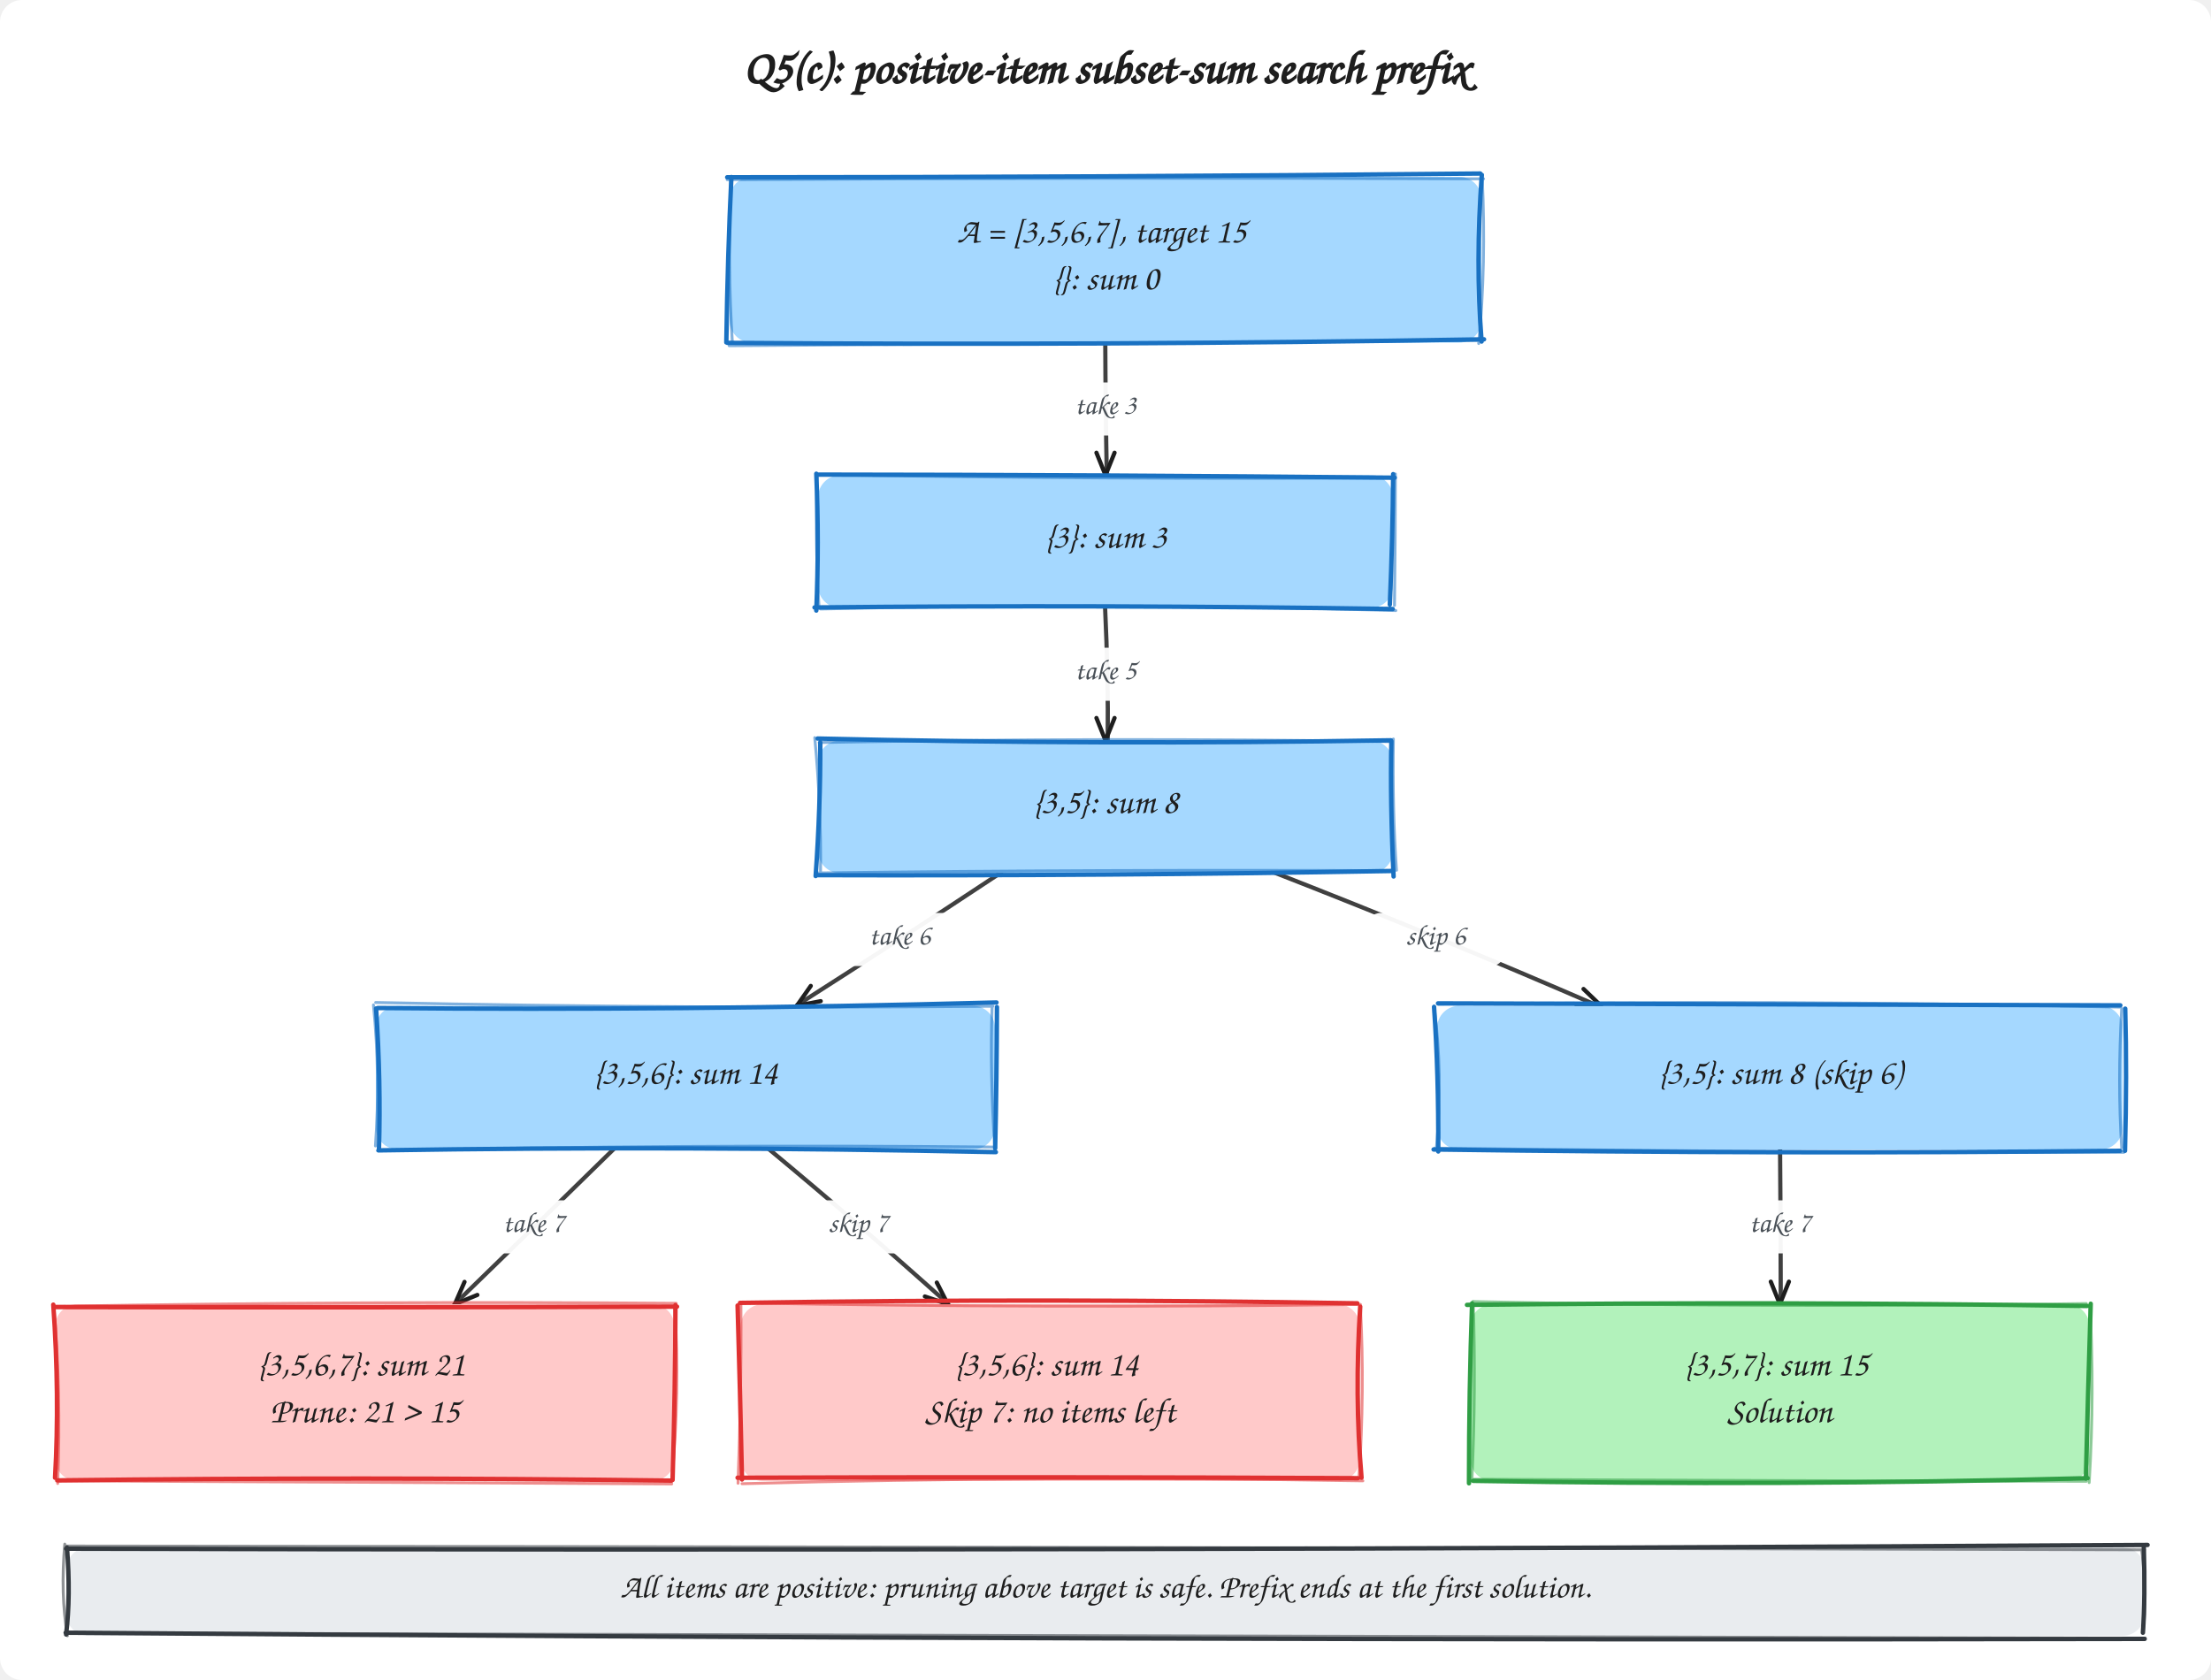
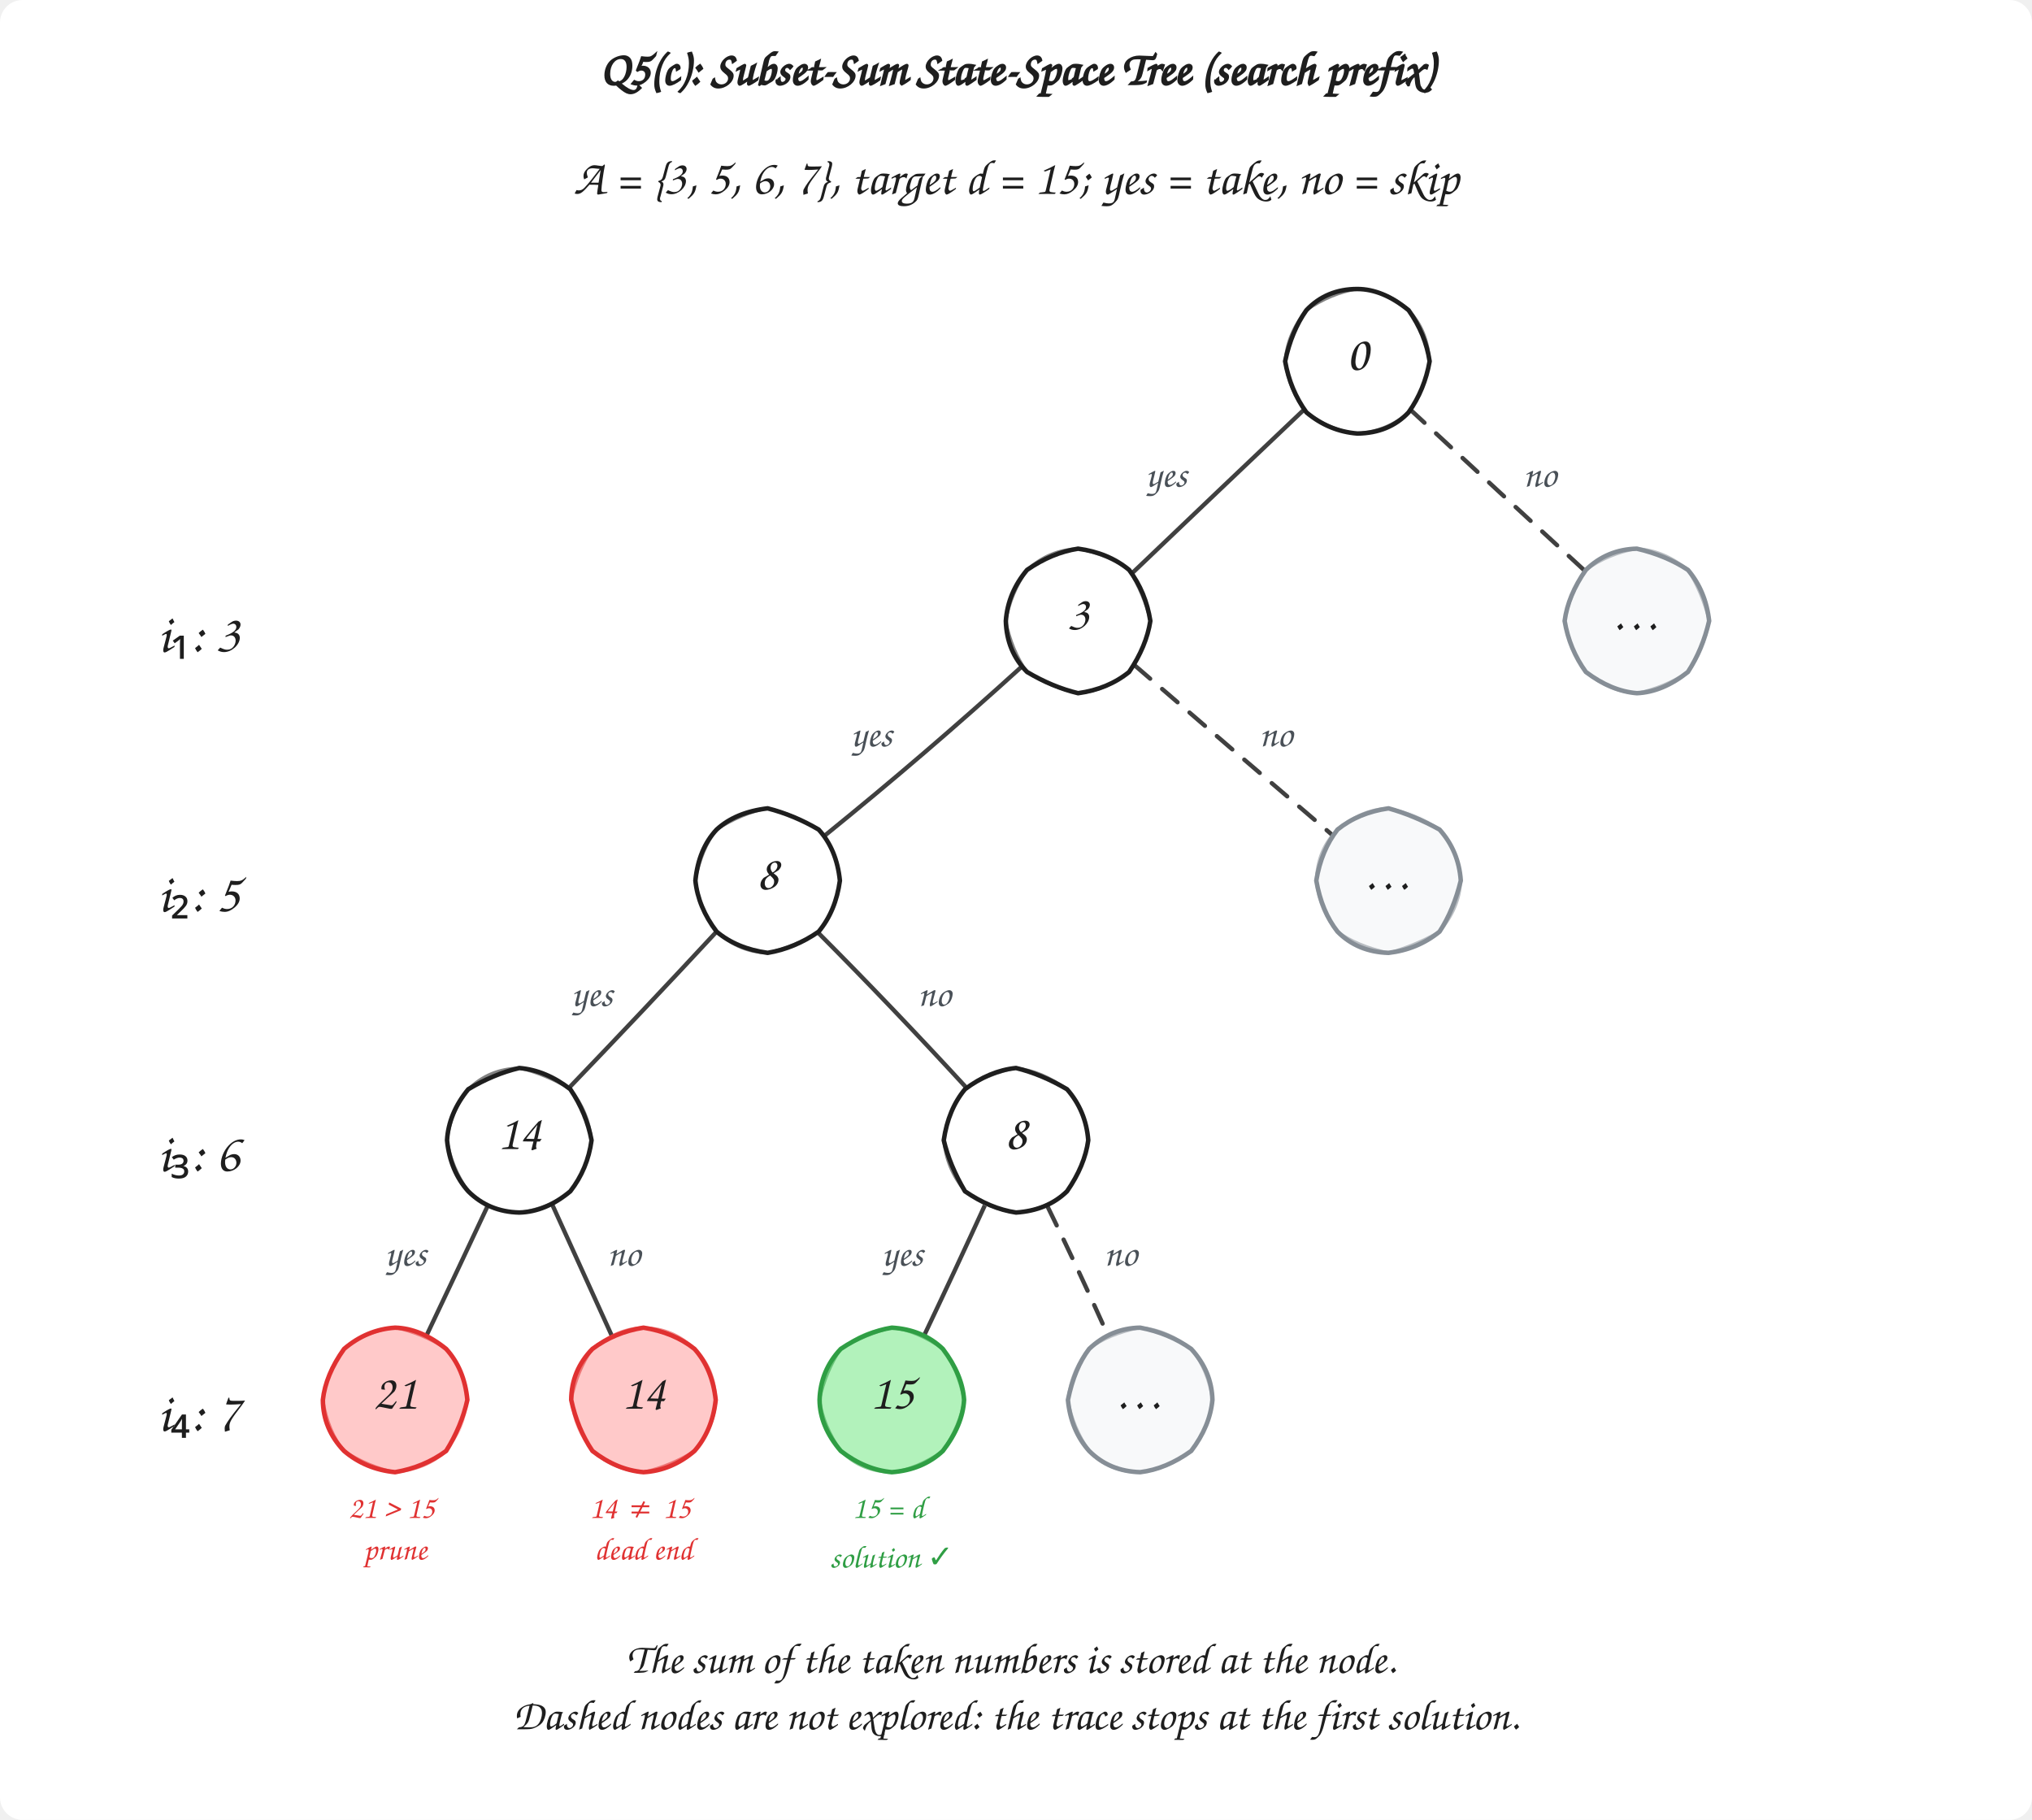
- <svg xmlns="http://www.w3.org/2000/svg" width="1000" height="760" viewBox="0 0 1000 760" role="img" aria-label="Q5(c): positive-item subset-sum search prefix">
-   <rect width="1000" height="760" fill="#ffffff" rx="10" />
+ <svg xmlns="http://www.w3.org/2000/svg" width="900" height="806" viewBox="0 0 900 806" role="img" aria-label="Q5(c): Subset-Sum State-Space Tree (search prefix)">
+   <rect width="900" height="806" fill="#ffffff" rx="10" />
  <text text-anchor="middle" dominant-baseline="central" font-family="&quot;Segoe Print&quot;, &quot;Bradley Hand&quot;, Chilanka, &quot;Comic Sans MS&quot;, &quot;Comic Neue&quot;, cursive" font-size="21" font-weight="bold" fill="#1e1e1e">
-     <tspan x="500.0" y="34.0">Q5(c): positive-item subset-sum search prefix</tspan>
+     <tspan x="450.0" y="34.0">Q5(c): Subset-Sum State-Space Tree (search prefix)</tspan>
  </text>
-   <path d="M499.9 154.5 Q500.0 185.1 500.6 215.5" fill="none" stroke="#1e1e1e" stroke-width="1.9" stroke-linecap="round" opacity="0.85" />
-   <path d="M495.9 204.8 L500.0 215.0 L504.1 204.8" fill="none" stroke="#1e1e1e" stroke-width="1.9" stroke-linecap="round" stroke-linejoin="round" />
-   <rect x="469.0" y="173.0" width="62" height="24" rx="6" fill="#ffffff" opacity="0.95" />
-   <text text-anchor="middle" dominant-baseline="central" font-family="&quot;Segoe Print&quot;, &quot;Bradley Hand&quot;, Chilanka, &quot;Comic Sans MS&quot;, &quot;Comic Neue&quot;, cursive" font-size="13" font-weight="normal" fill="#495057">
-     <tspan x="500.0" y="185.0">take 3</tspan>
+   <path d="M577.7 181.3 Q539.4 217.6 501.6 253.7" fill="none" stroke="#1e1e1e" stroke-width="1.9" stroke-linecap="round" opacity="0.85" />
+   <path d="M452.8 295.0 Q410.1 333.8 365.5 369.9" fill="none" stroke="#1e1e1e" stroke-width="1.9" stroke-linecap="round" opacity="0.85" />
+   <path d="M317.2 412.8 Q284.7 447.8 252.2 481.6" fill="none" stroke="#1e1e1e" stroke-width="1.9" stroke-linecap="round" opacity="0.85" />
+   <path d="M216.5 533.0 Q203.4 561.0 188.8 591.7" fill="none" stroke="#1e1e1e" stroke-width="1.9" stroke-linecap="round" opacity="0.85" />
+   <path d="M244.6 533.5 Q257.8 562.5 270.9 591.4" fill="none" stroke="#1e1e1e" stroke-width="1.9" stroke-linecap="round" opacity="0.85" />
+   <path d="M362.2 412.9 Q394.9 445.7 428.1 481.8" fill="none" stroke="#1e1e1e" stroke-width="1.9" stroke-linecap="round" opacity="0.85" />
+   <path d="M436.3 533.6 Q422.9 562.9 409.2 591.7" fill="none" stroke="#1e1e1e" stroke-width="1.9" stroke-linecap="round" opacity="0.85" />
+   <path d="M464.1 534.6 Q477.4 561.7 490.9 591.8" fill="none" stroke="#1e1e1e" stroke-width="1.9" stroke-linecap="round" stroke-dasharray="9 7" opacity="0.85" />
+   <path d="M502.6 294.7 Q546.5 332.6 590.8 370.4" fill="none" stroke="#1e1e1e" stroke-width="1.9" stroke-linecap="round" stroke-dasharray="9 7" opacity="0.85" />
+   <path d="M624.3 181.1 Q664.0 217.9 702.6 253.4" fill="none" stroke="#1e1e1e" stroke-width="1.9" stroke-linecap="round" stroke-dasharray="9 7" opacity="0.85" />
+   <ellipse cx="175.0" cy="620.0" rx="32.0" ry="32.0" fill="#ffc9c9" />
+   <path d="M207.0 620.0 Q204.4 631.8 197.6 642.6 M197.6 642.6 Q187.8 649.8 175.0 652.0 M175.0 652.0 Q161.9 650.7 152.4 642.6 M152.4 642.6 Q143.1 632.9 143.0 620.0 M143.0 620.0 Q144.2 608.9 152.4 597.4 M152.4 597.4 Q162.5 588.8 175.0 588.0 M175.0 588.0 Q186.3 588.3 197.6 597.4 M197.6 597.4 Q205.7 606.3 207.0 620.0" fill="none" stroke="#e03131" stroke-width="2" stroke-linecap="round" />
+   <path d="M207.0 620.0 Q204.3 632.1 197.6 642.6 M197.6 642.6 Q188.9 650.7 175.0 652.0 M175.0 652.0 Q163.4 649.7 152.4 642.6 M152.4 642.6 Q145.4 634.2 143.0 620.0 M143.0 620.0 Q145.1 606.1 152.4 597.4 M152.4 597.4 Q162.5 589.4 175.0 588.0 M175.0 588.0 Q187.1 590.5 197.6 597.4 M197.6 597.4 Q205.9 607.1 207.0 620.0" fill="none" stroke="#e03131" stroke-width="1.3" stroke-linecap="round" opacity="0.55" />
+   <text text-anchor="middle" dominant-baseline="central" font-family="&quot;Segoe Print&quot;, &quot;Bradley Hand&quot;, Chilanka, &quot;Comic Sans MS&quot;, &quot;Comic Neue&quot;, cursive" font-size="22" font-weight="normal" fill="#1e1e1e">
+     <tspan x="175.0" y="620.0">21</tspan>
  </text>
-   <path d="M499.8 274.5 Q501.3 306.3 501.0 335.4" fill="none" stroke="#1e1e1e" stroke-width="1.9" stroke-linecap="round" opacity="0.85" />
-   <path d="M495.9 324.8 L500.0 335.0 L504.1 324.8" fill="none" stroke="#1e1e1e" stroke-width="1.9" stroke-linecap="round" stroke-linejoin="round" />
-   <rect x="469.0" y="293.0" width="62" height="24" rx="6" fill="#ffffff" opacity="0.95" />
-   <text text-anchor="middle" dominant-baseline="central" font-family="&quot;Segoe Print&quot;, &quot;Bradley Hand&quot;, Chilanka, &quot;Comic Sans MS&quot;, &quot;Comic Neue&quot;, cursive" font-size="13" font-weight="normal" fill="#495057">
-     <tspan x="500.0" y="305.0">take 5</tspan>
+   <ellipse cx="285.0" cy="620.0" rx="32.0" ry="32.0" fill="#ffc9c9" />
+   <path d="M317.0 620.0 Q315.5 633.6 307.6 642.6 M307.6 642.6 Q297.4 651.3 285.0 652.0 M285.0 652.0 Q273.2 651.0 262.4 642.6 M262.4 642.6 Q255.7 632.7 253.0 620.0 M253.0 620.0 Q253.1 606.9 262.4 597.4 M262.4 597.4 Q272.3 590.0 285.0 588.0 M285.0 588.0 Q298.4 590.1 307.6 597.4 M307.6 597.4 Q315.5 606.2 317.0 620.0" fill="none" stroke="#e03131" stroke-width="2" stroke-linecap="round" />
+   <path d="M317.0 620.0 Q316.8 631.1 307.6 642.6 M307.6 642.6 Q297.3 649.1 285.0 652.0 M285.0 652.0 Q272.4 651.3 262.4 642.6 M262.4 642.6 Q255.8 632.5 253.0 620.0 M253.0 620.0 Q255.8 606.5 262.4 597.4 M262.4 597.4 Q273.5 588.2 285.0 588.0 M285.0 588.0 Q298.2 588.2 307.6 597.4 M307.6 597.4 Q316.6 605.8 317.0 620.0" fill="none" stroke="#e03131" stroke-width="1.3" stroke-linecap="round" opacity="0.55" />
+   <text text-anchor="middle" dominant-baseline="central" font-family="&quot;Segoe Print&quot;, &quot;Bradley Hand&quot;, Chilanka, &quot;Comic Sans MS&quot;, &quot;Comic Neue&quot;, cursive" font-size="22" font-weight="normal" fill="#1e1e1e">
+     <tspan x="285.0" y="620.0">14</tspan>
  </text>
-   <path d="M452.8 394.7 Q406.6 425.3 360.5 454.7" fill="none" stroke="#1e1e1e" stroke-width="1.9" stroke-linecap="round" opacity="0.85" />
-   <path d="M366.7 446.0 L360.4 455.0 L371.2 452.9" fill="none" stroke="#1e1e1e" stroke-width="1.9" stroke-linecap="round" stroke-linejoin="round" />
-   <rect x="375.9" y="413.0" width="62" height="24" rx="6" fill="#ffffff" opacity="0.95" />
-   <text text-anchor="middle" dominant-baseline="central" font-family="&quot;Segoe Print&quot;, &quot;Bradley Hand&quot;, Chilanka, &quot;Comic Sans MS&quot;, &quot;Comic Neue&quot;, cursive" font-size="13" font-weight="normal" fill="#495057">
-     <tspan x="406.9" y="425.0">take 6</tspan>
+   <ellipse cx="230.0" cy="505.0" rx="32.0" ry="32.0" fill="#ffffff" />
+   <path d="M262.0 505.0 Q260.3 517.7 252.6 527.6 M252.6 527.6 Q241.7 536.7 230.0 537.0 M230.0 537.0 Q216.5 536.7 207.4 527.6 M207.4 527.6 Q199.4 518.7 198.0 505.0 M198.0 505.0 Q198.7 493.0 207.4 482.4 M207.4 482.4 Q218.6 475.7 230.0 473.0 M230.0 473.0 Q241.8 474.0 252.6 482.4 M252.6 482.4 Q259.8 493.1 262.0 505.0" fill="none" stroke="#1e1e1e" stroke-width="2" stroke-linecap="round" />
+   <path d="M262.0 505.0 Q260.9 516.5 252.6 527.6 M252.6 527.6 Q243.5 535.1 230.0 537.0 M230.0 537.0 Q216.0 536.6 207.4 527.6 M207.4 527.6 Q200.1 517.2 198.0 505.0 M198.0 505.0 Q200.0 491.6 207.4 482.4 M207.4 482.4 Q216.6 473.3 230.0 473.0 M230.0 473.0 Q242.1 475.9 252.6 482.4 M252.6 482.4 Q260.7 492.2 262.0 505.0" fill="none" stroke="#1e1e1e" stroke-width="1.3" stroke-linecap="round" opacity="0.55" />
+   <text text-anchor="middle" dominant-baseline="central" font-family="&quot;Segoe Print&quot;, &quot;Bradley Hand&quot;, Chilanka, &quot;Comic Sans MS&quot;, &quot;Comic Neue&quot;, cursive" font-size="22" font-weight="normal" fill="#1e1e1e">
+     <tspan x="230.0" y="505.0">14</tspan>
  </text>
-   <path d="M575.0 394.2 Q650.2 423.5 724.1 455.6" fill="none" stroke="#1e1e1e" stroke-width="1.9" stroke-linecap="round" opacity="0.85" />
-   <path d="M713.1 455.0 L724.1 455.0 L716.2 447.4" fill="none" stroke="#1e1e1e" stroke-width="1.9" stroke-linecap="round" stroke-linejoin="round" />
-   <rect x="618.4" y="413.0" width="62" height="24" rx="6" fill="#ffffff" opacity="0.95" />
-   <text text-anchor="middle" dominant-baseline="central" font-family="&quot;Segoe Print&quot;, &quot;Bradley Hand&quot;, Chilanka, &quot;Comic Sans MS&quot;, &quot;Comic Neue&quot;, cursive" font-size="13" font-weight="normal" fill="#495057">
-     <tspan x="649.4" y="425.0">skip 6</tspan>
+   <ellipse cx="395.0" cy="620.0" rx="32.0" ry="32.0" fill="#b2f2bb" />
+   <path d="M427.0 620.0 Q426.4 631.2 417.6 642.6 M417.6 642.6 Q408.6 651.0 395.0 652.0 M395.0 652.0 Q383.1 650.9 372.4 642.6 M372.4 642.6 Q363.1 631.8 363.0 620.0 M363.0 620.0 Q363.4 606.9 372.4 597.4 M372.4 597.4 Q383.7 589.8 395.0 588.0 M395.0 588.0 Q408.6 588.8 417.6 597.4 M417.6 597.4 Q426.3 608.9 427.0 620.0" fill="none" stroke="#2f9e44" stroke-width="2" stroke-linecap="round" />
+   <path d="M427.0 620.0 Q425.3 631.2 417.6 642.6 M417.6 642.6 Q406.1 650.6 395.0 652.0 M395.0 652.0 Q381.5 651.9 372.4 642.6 M372.4 642.6 Q364.7 631.4 363.0 620.0 M363.0 620.0 Q365.7 607.4 372.4 597.4 M372.4 597.4 Q383.2 591.0 395.0 588.0 M395.0 588.0 Q406.1 589.3 417.6 597.4 M417.6 597.4 Q424.1 606.0 427.0 620.0" fill="none" stroke="#2f9e44" stroke-width="1.3" stroke-linecap="round" opacity="0.55" />
+   <text text-anchor="middle" dominant-baseline="central" font-family="&quot;Segoe Print&quot;, &quot;Bradley Hand&quot;, Chilanka, &quot;Comic Sans MS&quot;, &quot;Comic Neue&quot;, cursive" font-size="22" font-weight="normal" fill="#1e1e1e">
+     <tspan x="395.0" y="620.0">15</tspan>
  </text>
-   <path d="M277.8 519.6 Q241.7 555.0 205.4 590.2" fill="none" stroke="#1e1e1e" stroke-width="1.9" stroke-linecap="round" opacity="0.85" />
-   <path d="M210.1 579.9 L205.7 590.0 L215.9 585.8" fill="none" stroke="#1e1e1e" stroke-width="1.9" stroke-linecap="round" stroke-linejoin="round" />
-   <rect x="210.3" y="543.0" width="62" height="24" rx="6" fill="#ffffff" opacity="0.95" />
-   <text text-anchor="middle" dominant-baseline="central" font-family="&quot;Segoe Print&quot;, &quot;Bradley Hand&quot;, Chilanka, &quot;Comic Sans MS&quot;, &quot;Comic Neue&quot;, cursive" font-size="13" font-weight="normal" fill="#495057">
-     <tspan x="241.3" y="555.0">take 7</tspan>
+   <ellipse cx="505.0" cy="620.0" rx="32.0" ry="32.0" fill="#f8f9fa" />
+   <path d="M537.0 620.0 Q535.9 631.7 527.6 642.6 M527.6 642.6 Q516.5 650.6 505.0 652.0 M505.0 652.0 Q491.4 651.6 482.4 642.6 M482.4 642.6 Q474.3 633.5 473.0 620.0 M473.0 620.0 Q475.9 605.9 482.4 597.4 M482.4 597.4 Q492.1 588.2 505.0 588.0 M505.0 588.0 Q517.7 590.4 527.6 597.4 M527.6 597.4 Q536.7 607.3 537.0 620.0" fill="none" stroke="#868e96" stroke-width="2" stroke-linecap="round" />
+   <path d="M537.0 620.0 Q536.1 631.9 527.6 642.6 M527.6 642.6 Q516.9 650.8 505.0 652.0 M505.0 652.0 Q491.0 652.0 482.4 642.6 M482.4 642.6 Q475.2 632.2 473.0 620.0 M473.0 620.0 Q474.4 606.9 482.4 597.4 M482.4 597.4 Q490.8 590.8 505.0 588.0 M505.0 588.0 Q516.5 588.7 527.6 597.4 M527.6 597.4 Q535.1 606.7 537.0 620.0" fill="none" stroke="#868e96" stroke-width="1.3" stroke-linecap="round" opacity="0.55" />
+   <text text-anchor="middle" dominant-baseline="central" font-family="&quot;Segoe Print&quot;, &quot;Bradley Hand&quot;, Chilanka, &quot;Comic Sans MS&quot;, &quot;Comic Neue&quot;, cursive" font-size="22" font-weight="normal" fill="#1e1e1e">
+     <tspan x="505.0" y="620.0">…</tspan>
  </text>
-   <path d="M347.7 519.8 Q388.0 553.2 428.9 589.9" fill="none" stroke="#1e1e1e" stroke-width="1.9" stroke-linecap="round" opacity="0.85" />
-   <path d="M418.3 586.5 L428.7 590.0 L423.7 580.2" fill="none" stroke="#1e1e1e" stroke-width="1.9" stroke-linecap="round" stroke-linejoin="round" />
-   <rect x="357.2" y="543.0" width="62" height="24" rx="6" fill="#ffffff" opacity="0.95" />
-   <text text-anchor="middle" dominant-baseline="central" font-family="&quot;Segoe Print&quot;, &quot;Bradley Hand&quot;, Chilanka, &quot;Comic Sans MS&quot;, &quot;Comic Neue&quot;, cursive" font-size="13" font-weight="normal" fill="#495057">
-     <tspan x="388.2" y="555.0">skip 7</tspan>
+   <ellipse cx="450.0" cy="505.0" rx="32.0" ry="32.0" fill="#ffffff" />
+   <path d="M482.0 505.0 Q480.5 516.2 472.6 527.6 M472.6 527.6 Q463.9 536.1 450.0 537.0 M450.0 537.0 Q438.6 535.3 427.4 527.6 M427.4 527.6 Q420.6 516.1 418.0 505.0 M418.0 505.0 Q420.0 491.3 427.4 482.4 M427.4 482.4 Q438.3 474.2 450.0 473.0 M450.0 473.0 Q461.2 475.7 472.6 482.4 M472.6 482.4 Q481.0 492.0 482.0 505.0" fill="none" stroke="#1e1e1e" stroke-width="2" stroke-linecap="round" />
+   <path d="M482.0 505.0 Q479.8 517.7 472.6 527.6 M472.6 527.6 Q463.6 535.7 450.0 537.0 M450.0 537.0 Q438.2 535.7 427.4 527.6 M427.4 527.6 Q419.1 517.5 418.0 505.0 M418.0 505.0 Q419.2 493.1 427.4 482.4 M427.4 482.4 Q436.6 475.9 450.0 473.0 M450.0 473.0 Q461.2 474.2 472.6 482.4 M472.6 482.4 Q480.6 490.8 482.0 505.0" fill="none" stroke="#1e1e1e" stroke-width="1.3" stroke-linecap="round" opacity="0.55" />
+   <text text-anchor="middle" dominant-baseline="central" font-family="&quot;Segoe Print&quot;, &quot;Bradley Hand&quot;, Chilanka, &quot;Comic Sans MS&quot;, &quot;Comic Neue&quot;, cursive" font-size="22" font-weight="normal" fill="#1e1e1e">
+     <tspan x="450.0" y="505.0">8</tspan>
  </text>
-   <path d="M805.1 519.8 Q805.4 555.4 805.4 590.5" fill="none" stroke="#1e1e1e" stroke-width="1.9" stroke-linecap="round" opacity="0.85" />
-   <path d="M800.9 579.8 L805.0 590.0 L809.1 579.8" fill="none" stroke="#1e1e1e" stroke-width="1.9" stroke-linecap="round" stroke-linejoin="round" />
-   <rect x="774.0" y="543.0" width="62" height="24" rx="6" fill="#ffffff" opacity="0.95" />
-   <text text-anchor="middle" dominant-baseline="central" font-family="&quot;Segoe Print&quot;, &quot;Bradley Hand&quot;, Chilanka, &quot;Comic Sans MS&quot;, &quot;Comic Neue&quot;, cursive" font-size="13" font-weight="normal" fill="#495057">
-     <tspan x="805.0" y="555.0">take 7</tspan>
+   <ellipse cx="340.0" cy="390.0" rx="32.0" ry="32.0" fill="#ffffff" />
+   <path d="M372.0 390.0 Q370.2 403.4 362.6 412.6 M362.6 412.6 Q352.0 420.0 340.0 422.0 M340.0 422.0 Q326.3 420.1 317.4 412.6 M317.4 412.6 Q309.2 401.8 308.0 390.0 M308.0 390.0 Q309.4 375.9 317.4 367.4 M317.4 367.4 Q325.8 359.7 340.0 358.0 M340.0 358.0 Q351.7 361.0 362.6 367.4 M362.6 367.4 Q370.6 376.2 372.0 390.0" fill="none" stroke="#1e1e1e" stroke-width="2" stroke-linecap="round" />
+   <path d="M372.0 390.0 Q370.4 403.9 362.6 412.6 M362.6 412.6 Q352.0 419.2 340.0 422.0 M340.0 422.0 Q327.6 421.9 317.4 412.6 M317.4 412.6 Q309.6 402.0 308.0 390.0 M308.0 390.0 Q310.7 375.9 317.4 367.4 M317.4 367.4 Q328.5 360.2 340.0 358.0 M340.0 358.0 Q351.9 360.6 362.6 367.4 M362.6 367.4 Q370.8 375.9 372.0 390.0" fill="none" stroke="#1e1e1e" stroke-width="1.3" stroke-linecap="round" opacity="0.55" />
+   <text text-anchor="middle" dominant-baseline="central" font-family="&quot;Segoe Print&quot;, &quot;Bradley Hand&quot;, Chilanka, &quot;Comic Sans MS&quot;, &quot;Comic Neue&quot;, cursive" font-size="22" font-weight="normal" fill="#1e1e1e">
+     <tspan x="340.0" y="390.0">8</tspan>
  </text>
-   <rect x="330.0" y="80.0" width="340.0" height="75.0" rx="10" fill="#a5d8ff" />
-   <path d="M328.9 80.2 Q499.4 80.2 669.5 78.5 M670.2 79.1 Q667.3 118.4 670.1 154.5 M671.2 153.5 Q499.5 156.4 329.0 155.1 M328.5 154.9 Q329.1 115.0 330.8 80.1" fill="none" stroke="#1971c2" stroke-width="2" stroke-linecap="round" />
-   <path d="M328.9 81.3 Q501.1 80.2 671.0 80.9 M670.4 80.6 Q672.2 119.6 668.8 155.4 M668.9 154.0 Q499.4 155.1 329.8 156.4 M331.3 156.1 Q328.9 118.7 330.6 81.1" fill="none" stroke="#1971c2" stroke-width="1.3" stroke-linecap="round" opacity="0.55" />
-   <text text-anchor="middle" dominant-baseline="central" font-family="&quot;Segoe Print&quot;, &quot;Bradley Hand&quot;, Chilanka, &quot;Comic Sans MS&quot;, &quot;Comic Neue&quot;, cursive" font-size="16" font-weight="normal" fill="#1e1e1e">
-     <tspan x="500.0" y="106.9">A = [3,5,6,7], target 15</tspan>
-     <tspan x="500.0" y="128.1">{}: sum 0</tspan>
+   <ellipse cx="615.0" cy="390.0" rx="32.0" ry="32.0" fill="#f8f9fa" />
+   <path d="M647.0 390.0 Q643.9 402.9 637.6 412.6 M637.6 412.6 Q627.9 420.5 615.0 422.0 M615.0 422.0 Q601.3 421.6 592.4 412.6 M592.4 412.6 Q585.4 403.7 583.0 390.0 M583.0 390.0 Q585.2 376.6 592.4 367.4 M592.4 367.4 Q601.7 359.9 615.0 358.0 M615.0 358.0 Q626.2 361.1 637.6 367.4 M637.6 367.4 Q646.1 376.9 647.0 390.0" fill="none" stroke="#868e96" stroke-width="2" stroke-linecap="round" />
+   <path d="M647.0 390.0 Q646.6 401.9 637.6 412.6 M637.6 412.6 Q626.5 418.9 615.0 422.0 M615.0 422.0 Q600.9 418.9 592.4 412.6 M592.4 412.6 Q584.3 403.3 583.0 390.0 M583.0 390.0 Q583.4 376.2 592.4 367.4 M592.4 367.4 Q603.4 358.2 615.0 358.0 M615.0 358.0 Q627.7 360.7 637.6 367.4 M637.6 367.4 Q645.7 376.1 647.0 390.0" fill="none" stroke="#868e96" stroke-width="1.3" stroke-linecap="round" opacity="0.55" />
+   <text text-anchor="middle" dominant-baseline="central" font-family="&quot;Segoe Print&quot;, &quot;Bradley Hand&quot;, Chilanka, &quot;Comic Sans MS&quot;, &quot;Comic Neue&quot;, cursive" font-size="22" font-weight="normal" fill="#1e1e1e">
+     <tspan x="615.0" y="390.0">…</tspan>
  </text>
-   <rect x="370.0" y="215.0" width="260.0" height="60.0" rx="10" fill="#a5d8ff" />
-   <path d="M370.1 214.7 Q497.4 214.8 630.8 216.1 M630.1 214.5 Q629.9 242.9 628.6 273.5 M629.9 275.5 Q498.4 273.5 368.4 274.8 M369.2 276.2 Q370.5 245.6 369.2 214.3" fill="none" stroke="#1971c2" stroke-width="2" stroke-linecap="round" />
-   <path d="M371.4 214.7 Q502.3 217.0 630.1 216.2 M631.1 214.4 Q631.1 242.2 630.7 273.9 M631.3 276.2 Q501.6 272.4 371.1 275.5 M370.4 274.2 Q368.7 247.8 369.5 215.2" fill="none" stroke="#1971c2" stroke-width="1.3" stroke-linecap="round" opacity="0.55" />
-   <text text-anchor="middle" dominant-baseline="central" font-family="&quot;Segoe Print&quot;, &quot;Bradley Hand&quot;, Chilanka, &quot;Comic Sans MS&quot;, &quot;Comic Neue&quot;, cursive" font-size="16" font-weight="normal" fill="#1e1e1e">
-     <tspan x="500.0" y="245.0">{3}: sum 3</tspan>
+   <ellipse cx="477.5" cy="275.0" rx="32.0" ry="32.0" fill="#ffffff" />
+   <path d="M509.5 275.0 Q507.8 286.2 500.1 297.6 M500.1 297.6 Q490.7 305.2 477.5 307.0 M477.5 307.0 Q466.2 304.3 454.9 297.6 M454.9 297.6 Q445.9 288.6 445.5 275.0 M445.5 275.0 Q446.4 262.5 454.9 252.4 M454.9 252.4 Q465.9 244.8 477.5 243.0 M477.5 243.0 Q490.9 244.8 500.1 252.4 M500.1 252.4 Q507.5 262.2 509.5 275.0" fill="none" stroke="#1e1e1e" stroke-width="2" stroke-linecap="round" />
+   <path d="M509.5 275.0 Q507.1 288.4 500.1 297.6 M500.1 297.6 Q489.5 306.1 477.5 307.0 M477.5 307.0 Q464.8 304.3 454.9 297.6 M454.9 297.6 Q448.1 288.1 445.5 275.0 M445.5 275.0 Q447.7 262.8 454.9 252.4 M454.9 252.4 Q464.7 243.4 477.5 243.0 M477.5 243.0 Q491.4 245.9 500.1 252.4 M500.1 252.4 Q506.7 263.3 509.5 275.0" fill="none" stroke="#1e1e1e" stroke-width="1.3" stroke-linecap="round" opacity="0.55" />
+   <text text-anchor="middle" dominant-baseline="central" font-family="&quot;Segoe Print&quot;, &quot;Bradley Hand&quot;, Chilanka, &quot;Comic Sans MS&quot;, &quot;Comic Neue&quot;, cursive" font-size="22" font-weight="normal" fill="#1e1e1e">
+     <tspan x="477.5" y="275.0">3</tspan>
  </text>
-   <rect x="370.0" y="335.0" width="260.0" height="60.0" rx="10" fill="#a5d8ff" />
-   <path d="M369.8 334.1 Q498.5 337.1 629.1 334.9 M629.3 335.3 Q628.7 362.8 630.3 396.5 M630.2 394.0 Q501.7 396.3 369.2 395.9 M368.9 396.3 Q371.1 365.2 371.0 335.9" fill="none" stroke="#1971c2" stroke-width="2" stroke-linecap="round" />
-   <path d="M370.5 335.9 Q500.7 333.5 628.6 335.5 M630.2 334.3 Q629.7 366.7 631.6 393.7 M629.4 393.9 Q497.2 393.3 369.6 394.9 M371.1 395.8 Q371.5 364.9 368.5 333.7" fill="none" stroke="#1971c2" stroke-width="1.3" stroke-linecap="round" opacity="0.55" />
-   <text text-anchor="middle" dominant-baseline="central" font-family="&quot;Segoe Print&quot;, &quot;Bradley Hand&quot;, Chilanka, &quot;Comic Sans MS&quot;, &quot;Comic Neue&quot;, cursive" font-size="16" font-weight="normal" fill="#1e1e1e">
-     <tspan x="500.0" y="365.0">{3,5}: sum 8</tspan>
+   <ellipse cx="725.0" cy="275.0" rx="32.0" ry="32.0" fill="#f8f9fa" />
+   <path d="M757.0 275.0 Q754.1 287.6 747.6 297.6 M747.6 297.6 Q736.4 306.5 725.0 307.0 M725.0 307.0 Q713.7 306.1 702.4 297.6 M702.4 297.6 Q695.1 287.5 693.0 275.0 M693.0 275.0 Q694.5 263.7 702.4 252.4 M702.4 252.4 Q711.8 243.3 725.0 243.0 M725.0 243.0 Q737.9 246.0 747.6 252.4 M747.6 252.4 Q755.5 261.7 757.0 275.0" fill="none" stroke="#868e96" stroke-width="2" stroke-linecap="round" />
+   <path d="M757.0 275.0 Q754.2 288.9 747.6 297.6 M747.6 297.6 Q737.2 304.5 725.0 307.0 M725.0 307.0 Q712.4 306.3 702.4 297.6 M702.4 297.6 Q695.9 289.1 693.0 275.0 M693.0 275.0 Q695.1 263.4 702.4 252.4 M702.4 252.4 Q712.4 245.2 725.0 243.0 M725.0 243.0 Q736.9 243.6 747.6 252.4 M747.6 252.4 Q753.9 262.3 757.0 275.0" fill="none" stroke="#868e96" stroke-width="1.3" stroke-linecap="round" opacity="0.55" />
+   <text text-anchor="middle" dominant-baseline="central" font-family="&quot;Segoe Print&quot;, &quot;Bradley Hand&quot;, Chilanka, &quot;Comic Sans MS&quot;, &quot;Comic Neue&quot;, cursive" font-size="22" font-weight="normal" fill="#1e1e1e">
+     <tspan x="725.0" y="275.0">…</tspan>
  </text>
-   <rect x="170.0" y="455.0" width="280.0" height="65.0" rx="10" fill="#a5d8ff" />
-   <path d="M170.9 456.0 Q308.0 457.3 450.7 453.5 M450.9 455.6 Q450.8 488.5 450.1 519.5 M450.4 521.2 Q308.1 518.2 171.2 520.4 M171.4 519.7 Q172.3 489.5 170.1 456.2" fill="none" stroke="#1971c2" stroke-width="2" stroke-linecap="round" />
-   <path d="M169.9 453.5 Q312.0 456.5 449.1 455.2 M448.7 455.8 Q447.7 485.0 449.9 519.1 M450.3 518.9 Q308.7 517.5 170.8 520.6 M169.8 518.4 Q172.1 486.7 168.9 454.6" fill="none" stroke="#1971c2" stroke-width="1.3" stroke-linecap="round" opacity="0.55" />
-   <text text-anchor="middle" dominant-baseline="central" font-family="&quot;Segoe Print&quot;, &quot;Bradley Hand&quot;, Chilanka, &quot;Comic Sans MS&quot;, &quot;Comic Neue&quot;, cursive" font-size="16" font-weight="normal" fill="#1e1e1e">
-     <tspan x="310.0" y="487.5">{3,5,6}: sum 14</tspan>
+   <ellipse cx="601.2" cy="160.0" rx="32.0" ry="32.0" fill="#ffffff" />
+   <path d="M633.2 160.0 Q631.0 172.6 623.9 182.6 M623.9 182.6 Q615.3 191.8 601.2 192.0 M601.2 192.0 Q588.6 191.0 578.6 182.6 M578.6 182.6 Q571.4 172.6 569.2 160.0 M569.2 160.0 Q572.0 146.7 578.6 137.4 M578.6 137.4 Q587.5 128.0 601.2 128.0 M601.2 128.0 Q612.4 128.0 623.9 137.4 M623.9 137.4 Q631.4 148.0 633.2 160.0" fill="none" stroke="#1e1e1e" stroke-width="2" stroke-linecap="round" />
+   <path d="M633.2 160.0 Q630.7 174.0 623.9 182.6 M623.9 182.6 Q614.8 190.8 601.2 192.0 M601.2 192.0 Q589.5 190.8 578.6 182.6 M578.6 182.6 Q570.9 173.1 569.2 160.0 M569.2 160.0 Q570.0 147.9 578.6 137.4 M578.6 137.4 Q589.4 129.9 601.2 128.0 M601.2 128.0 Q614.6 128.4 623.9 137.4 M623.9 137.4 Q632.3 146.1 633.2 160.0" fill="none" stroke="#1e1e1e" stroke-width="1.3" stroke-linecap="round" opacity="0.55" />
+   <text text-anchor="middle" dominant-baseline="central" font-family="&quot;Segoe Print&quot;, &quot;Bradley Hand&quot;, Chilanka, &quot;Comic Sans MS&quot;, &quot;Comic Neue&quot;, cursive" font-size="22" font-weight="normal" fill="#1e1e1e">
+     <tspan x="601.2" y="160.0">0</tspan>
  </text>
-   <rect x="650.0" y="455.0" width="310.0" height="65.0" rx="10" fill="#a5d8ff" />
-   <path d="M650.4 453.9 Q807.5 454.4 959.0 454.8 M961.2 456.3 Q962.0 486.4 961.1 520.6 M958.9 520.6 Q807.3 522.2 648.4 520.0 M650.5 520.9 Q650.7 486.0 648.6 455.5" fill="none" stroke="#1971c2" stroke-width="2" stroke-linecap="round" />
-   <path d="M650.6 454.3 Q804.7 452.2 958.6 455.6 M959.6 456.2 Q957.7 489.9 959.6 519.2 M960.6 521.3 Q806.8 521.4 648.9 519.4 M649.7 519.2 Q652.7 485.4 648.6 455.2" fill="none" stroke="#1971c2" stroke-width="1.3" stroke-linecap="round" opacity="0.55" />
-   <text text-anchor="middle" dominant-baseline="central" font-family="&quot;Segoe Print&quot;, &quot;Bradley Hand&quot;, Chilanka, &quot;Comic Sans MS&quot;, &quot;Comic Neue&quot;, cursive" font-size="16" font-weight="normal" fill="#1e1e1e">
-     <tspan x="805.0" y="487.5">{3,5}: sum 8 (skip 6)</tspan>
+   <text text-anchor="middle" dominant-baseline="central" font-family="&quot;Segoe Print&quot;, &quot;Bradley Hand&quot;, Chilanka, &quot;Comic Sans MS&quot;, &quot;Comic Neue&quot;, cursive" font-size="14" font-weight="normal" fill="#e03131">
+     <tspan x="175.0" y="669.8">21 &gt; 15</tspan>
+     <tspan x="175.0" y="688.2">prune</tspan>
  </text>
-   <rect x="25.0" y="590.0" width="280.0" height="80.0" rx="10" fill="#ffc9c9" />
-   <path d="M25.0 591.3 Q165.8 591.6 306.2 591.1 M305.5 590.4 Q305.4 628.7 304.2 669.5 M303.7 669.8 Q163.9 668.0 26.0 669.7 M24.9 668.5 Q27.0 631.5 24.1 590.2" fill="none" stroke="#e03131" stroke-width="2" stroke-linecap="round" />
-   <path d="M24.4 591.0 Q164.4 588.5 305.8 589.6 M305.2 591.5 Q307.6 629.5 303.8 670.0 M303.8 671.3 Q163.9 670.5 25.5 669.9 M26.1 671.1 Q27.7 629.2 24.3 590.3" fill="none" stroke="#e03131" stroke-width="1.3" stroke-linecap="round" opacity="0.55" />
-   <text text-anchor="middle" dominant-baseline="central" font-family="&quot;Segoe Print&quot;, &quot;Bradley Hand&quot;, Chilanka, &quot;Comic Sans MS&quot;, &quot;Comic Neue&quot;, cursive" font-size="16" font-weight="normal" fill="#1e1e1e">
-     <tspan x="165.0" y="619.4">{3,5,6,7}: sum 21</tspan>
-     <tspan x="165.0" y="640.6">Prune: 21 &gt; 15</tspan>
+   <text text-anchor="middle" dominant-baseline="central" font-family="&quot;Segoe Print&quot;, &quot;Bradley Hand&quot;, Chilanka, &quot;Comic Sans MS&quot;, &quot;Comic Neue&quot;, cursive" font-size="14" font-weight="normal" fill="#e03131">
+     <tspan x="285.0" y="669.8">14 ≠ 15</tspan>
+     <tspan x="285.0" y="688.2">dead end</tspan>
  </text>
-   <rect x="335.0" y="590.0" width="280.0" height="80.0" rx="10" fill="#ffc9c9" />
-   <path d="M334.7 589.4 Q474.8 587.2 613.9 589.6 M615.2 591.1 Q612.6 631.5 615.8 668.5 M614.1 668.7 Q475.5 668.0 333.6 668.5 M335.6 669.3 Q334.7 627.2 333.6 590.6" fill="none" stroke="#e03131" stroke-width="2" stroke-linecap="round" />
-   <path d="M334.9 589.4 Q477.0 592.0 615.3 590.1 M615.3 591.5 Q617.3 628.4 614.6 669.5 M616.4 669.9 Q472.9 667.4 335.6 671.2 M333.8 671.0 Q335.4 629.8 335.1 590.2" fill="none" stroke="#e03131" stroke-width="1.3" stroke-linecap="round" opacity="0.55" />
-   <text text-anchor="middle" dominant-baseline="central" font-family="&quot;Segoe Print&quot;, &quot;Bradley Hand&quot;, Chilanka, &quot;Comic Sans MS&quot;, &quot;Comic Neue&quot;, cursive" font-size="16" font-weight="normal" fill="#1e1e1e">
-     <tspan x="475.0" y="619.4">{3,5,6}: sum 14</tspan>
-     <tspan x="475.0" y="640.6">Skip 7: no items left</tspan>
+   <text text-anchor="middle" dominant-baseline="central" font-family="&quot;Segoe Print&quot;, &quot;Bradley Hand&quot;, Chilanka, &quot;Comic Sans MS&quot;, &quot;Comic Neue&quot;, cursive" font-size="14" font-weight="normal" fill="#2f9e44">
+     <tspan x="395.0" y="669.8">15 = d</tspan>
+     <tspan x="395.0" y="688.2">solution ✓</tspan>
  </text>
-   <rect x="665.0" y="590.0" width="280.0" height="80.0" rx="10" fill="#b2f2bb" />
-   <path d="M663.5 590.3 Q806.1 588.7 943.9 590.8 M945.6 589.8 Q944.3 632.1 943.4 668.9 M944.2 668.7 Q806.1 672.3 666.3 669.9 M664.4 671.0 Q664.4 628.5 665.8 589.6" fill="none" stroke="#2f9e44" stroke-width="2" stroke-linecap="round" />
-   <path d="M666.2 588.8 Q802.9 591.8 943.6 589.7 M945.2 590.2 Q947.4 629.5 944.9 670.7 M943.6 670.1 Q803.9 669.9 665.0 669.2 M665.7 669.9 Q667.6 628.8 666.3 588.7" fill="none" stroke="#2f9e44" stroke-width="1.3" stroke-linecap="round" opacity="0.55" />
-   <text text-anchor="middle" dominant-baseline="central" font-family="&quot;Segoe Print&quot;, &quot;Bradley Hand&quot;, Chilanka, &quot;Comic Sans MS&quot;, &quot;Comic Neue&quot;, cursive" font-size="16" font-weight="normal" fill="#1e1e1e">
-     <tspan x="805.0" y="619.4">{3,5,7}: sum 15</tspan>
-     <tspan x="805.0" y="640.6">Solution</tspan>
+   <text text-anchor="middle" dominant-baseline="central" font-family="&quot;Segoe Print&quot;, &quot;Bradley Hand&quot;, Chilanka, &quot;Comic Sans MS&quot;, &quot;Comic Neue&quot;, cursive" font-size="17" font-weight="normal" fill="#495057">
+     <tspan x="516.6" y="212.5">yes</tspan>
  </text>
-   <rect x="30.0" y="700.0" width="940.0" height="40.0" rx="10" fill="#e9ecef" />
-   <path d="M29.9 700.6 Q498.9 701.8 971.3 698.9 M969.6 699.7 Q970.3 722.7 969.2 738.6 M970.0 741.4 Q497.8 742.3 29.7 738.6 M29.9 739.4 Q32.0 722.0 30.3 700.1" fill="none" stroke="#343a40" stroke-width="2" stroke-linecap="round" />
-   <path d="M29.2 699.4 Q501.2 699.8 969.9 701.1 M968.7 701.4 Q971.1 721.9 969.3 738.6 M970.2 741.1 Q499.3 740.0 30.2 738.7 M30.5 740.0 Q27.3 721.2 29.3 698.5" fill="none" stroke="#343a40" stroke-width="1.3" stroke-linecap="round" opacity="0.55" />
-   <text text-anchor="middle" dominant-baseline="central" font-family="&quot;Segoe Print&quot;, &quot;Bradley Hand&quot;, Chilanka, &quot;Comic Sans MS&quot;, &quot;Comic Neue&quot;, cursive" font-size="15" font-weight="normal" fill="#1e1e1e">
-     <tspan x="500.0" y="720.0">All items are positive: pruning above target is safe. Prefix ends at the first solution.</tspan>
+   <text text-anchor="middle" dominant-baseline="central" font-family="&quot;Segoe Print&quot;, &quot;Bradley Hand&quot;, Chilanka, &quot;Comic Sans MS&quot;, &quot;Comic Neue&quot;, cursive" font-size="17" font-weight="normal" fill="#495057">
+     <tspan x="386.0" y="327.5">yes</tspan>
+   </text>
+   <text text-anchor="middle" dominant-baseline="central" font-family="&quot;Segoe Print&quot;, &quot;Bradley Hand&quot;, Chilanka, &quot;Comic Sans MS&quot;, &quot;Comic Neue&quot;, cursive" font-size="17" font-weight="normal" fill="#495057">
+     <tspan x="262.2" y="442.5">yes</tspan>
+   </text>
+   <text text-anchor="middle" dominant-baseline="central" font-family="&quot;Segoe Print&quot;, &quot;Bradley Hand&quot;, Chilanka, &quot;Comic Sans MS&quot;, &quot;Comic Neue&quot;, cursive" font-size="17" font-weight="normal" fill="#495057">
+     <tspan x="179.7" y="557.5">yes</tspan>
+   </text>
+   <text text-anchor="middle" dominant-baseline="central" font-family="&quot;Segoe Print&quot;, &quot;Bradley Hand&quot;, Chilanka, &quot;Comic Sans MS&quot;, &quot;Comic Neue&quot;, cursive" font-size="17" font-weight="normal" fill="#495057">
+     <tspan x="276.3" y="557.5">no</tspan>
+   </text>
+   <text text-anchor="middle" dominant-baseline="central" font-family="&quot;Segoe Print&quot;, &quot;Bradley Hand&quot;, Chilanka, &quot;Comic Sans MS&quot;, &quot;Comic Neue&quot;, cursive" font-size="17" font-weight="normal" fill="#495057">
+     <tspan x="413.8" y="442.5">no</tspan>
+   </text>
+   <text text-anchor="middle" dominant-baseline="central" font-family="&quot;Segoe Print&quot;, &quot;Bradley Hand&quot;, Chilanka, &quot;Comic Sans MS&quot;, &quot;Comic Neue&quot;, cursive" font-size="17" font-weight="normal" fill="#495057">
+     <tspan x="399.7" y="557.5">yes</tspan>
+   </text>
+   <text text-anchor="middle" dominant-baseline="central" font-family="&quot;Segoe Print&quot;, &quot;Bradley Hand&quot;, Chilanka, &quot;Comic Sans MS&quot;, &quot;Comic Neue&quot;, cursive" font-size="17" font-weight="normal" fill="#495057">
+     <tspan x="496.3" y="557.5">no</tspan>
+   </text>
+   <text text-anchor="middle" dominant-baseline="central" font-family="&quot;Segoe Print&quot;, &quot;Bradley Hand&quot;, Chilanka, &quot;Comic Sans MS&quot;, &quot;Comic Neue&quot;, cursive" font-size="17" font-weight="normal" fill="#495057">
+     <tspan x="565.1" y="327.5">no</tspan>
+   </text>
+   <text text-anchor="middle" dominant-baseline="central" font-family="&quot;Segoe Print&quot;, &quot;Bradley Hand&quot;, Chilanka, &quot;Comic Sans MS&quot;, &quot;Comic Neue&quot;, cursive" font-size="17" font-weight="normal" fill="#495057">
+     <tspan x="682.0" y="212.5">no</tspan>
+   </text>
+   <text text-anchor="middle" dominant-baseline="central" font-family="&quot;Segoe Print&quot;, &quot;Bradley Hand&quot;, Chilanka, &quot;Comic Sans MS&quot;, &quot;Comic Neue&quot;, cursive" font-size="24" font-weight="normal" fill="#1e1e1e">
+     <tspan x="88.0" y="275.0">i₁: 3</tspan>
+   </text>
+   <text text-anchor="middle" dominant-baseline="central" font-family="&quot;Segoe Print&quot;, &quot;Bradley Hand&quot;, Chilanka, &quot;Comic Sans MS&quot;, &quot;Comic Neue&quot;, cursive" font-size="24" font-weight="normal" fill="#1e1e1e">
+     <tspan x="88.0" y="390.0">i₂: 5</tspan>
+   </text>
+   <text text-anchor="middle" dominant-baseline="central" font-family="&quot;Segoe Print&quot;, &quot;Bradley Hand&quot;, Chilanka, &quot;Comic Sans MS&quot;, &quot;Comic Neue&quot;, cursive" font-size="24" font-weight="normal" fill="#1e1e1e">
+     <tspan x="88.0" y="505.0">i₃: 6</tspan>
+   </text>
+   <text text-anchor="middle" dominant-baseline="central" font-family="&quot;Segoe Print&quot;, &quot;Bradley Hand&quot;, Chilanka, &quot;Comic Sans MS&quot;, &quot;Comic Neue&quot;, cursive" font-size="24" font-weight="normal" fill="#1e1e1e">
+     <tspan x="88.0" y="620.0">i₄: 7</tspan>
+   </text>
+   <text text-anchor="middle" dominant-baseline="central" font-family="&quot;Segoe Print&quot;, &quot;Bradley Hand&quot;, Chilanka, &quot;Comic Sans MS&quot;, &quot;Comic Neue&quot;, cursive" font-size="22" font-weight="normal" fill="#1e1e1e">
+     <tspan x="450.0" y="82.0">A = {3, 5, 6, 7},   target d = 15;   yes = take, no = skip</tspan>
+   </text>
+   <text text-anchor="middle" dominant-baseline="central" font-family="&quot;Segoe Print&quot;, &quot;Bradley Hand&quot;, Chilanka, &quot;Comic Sans MS&quot;, &quot;Comic Neue&quot;, cursive" font-size="19" font-weight="normal" fill="#1e1e1e">
+     <tspan x="450.0" y="737.5">The sum of the taken numbers is stored at the node.</tspan>
+     <tspan x="450.0" y="762.5">Dashed nodes are not explored: the trace stops at the first solution.</tspan>
  </text>
</svg>
